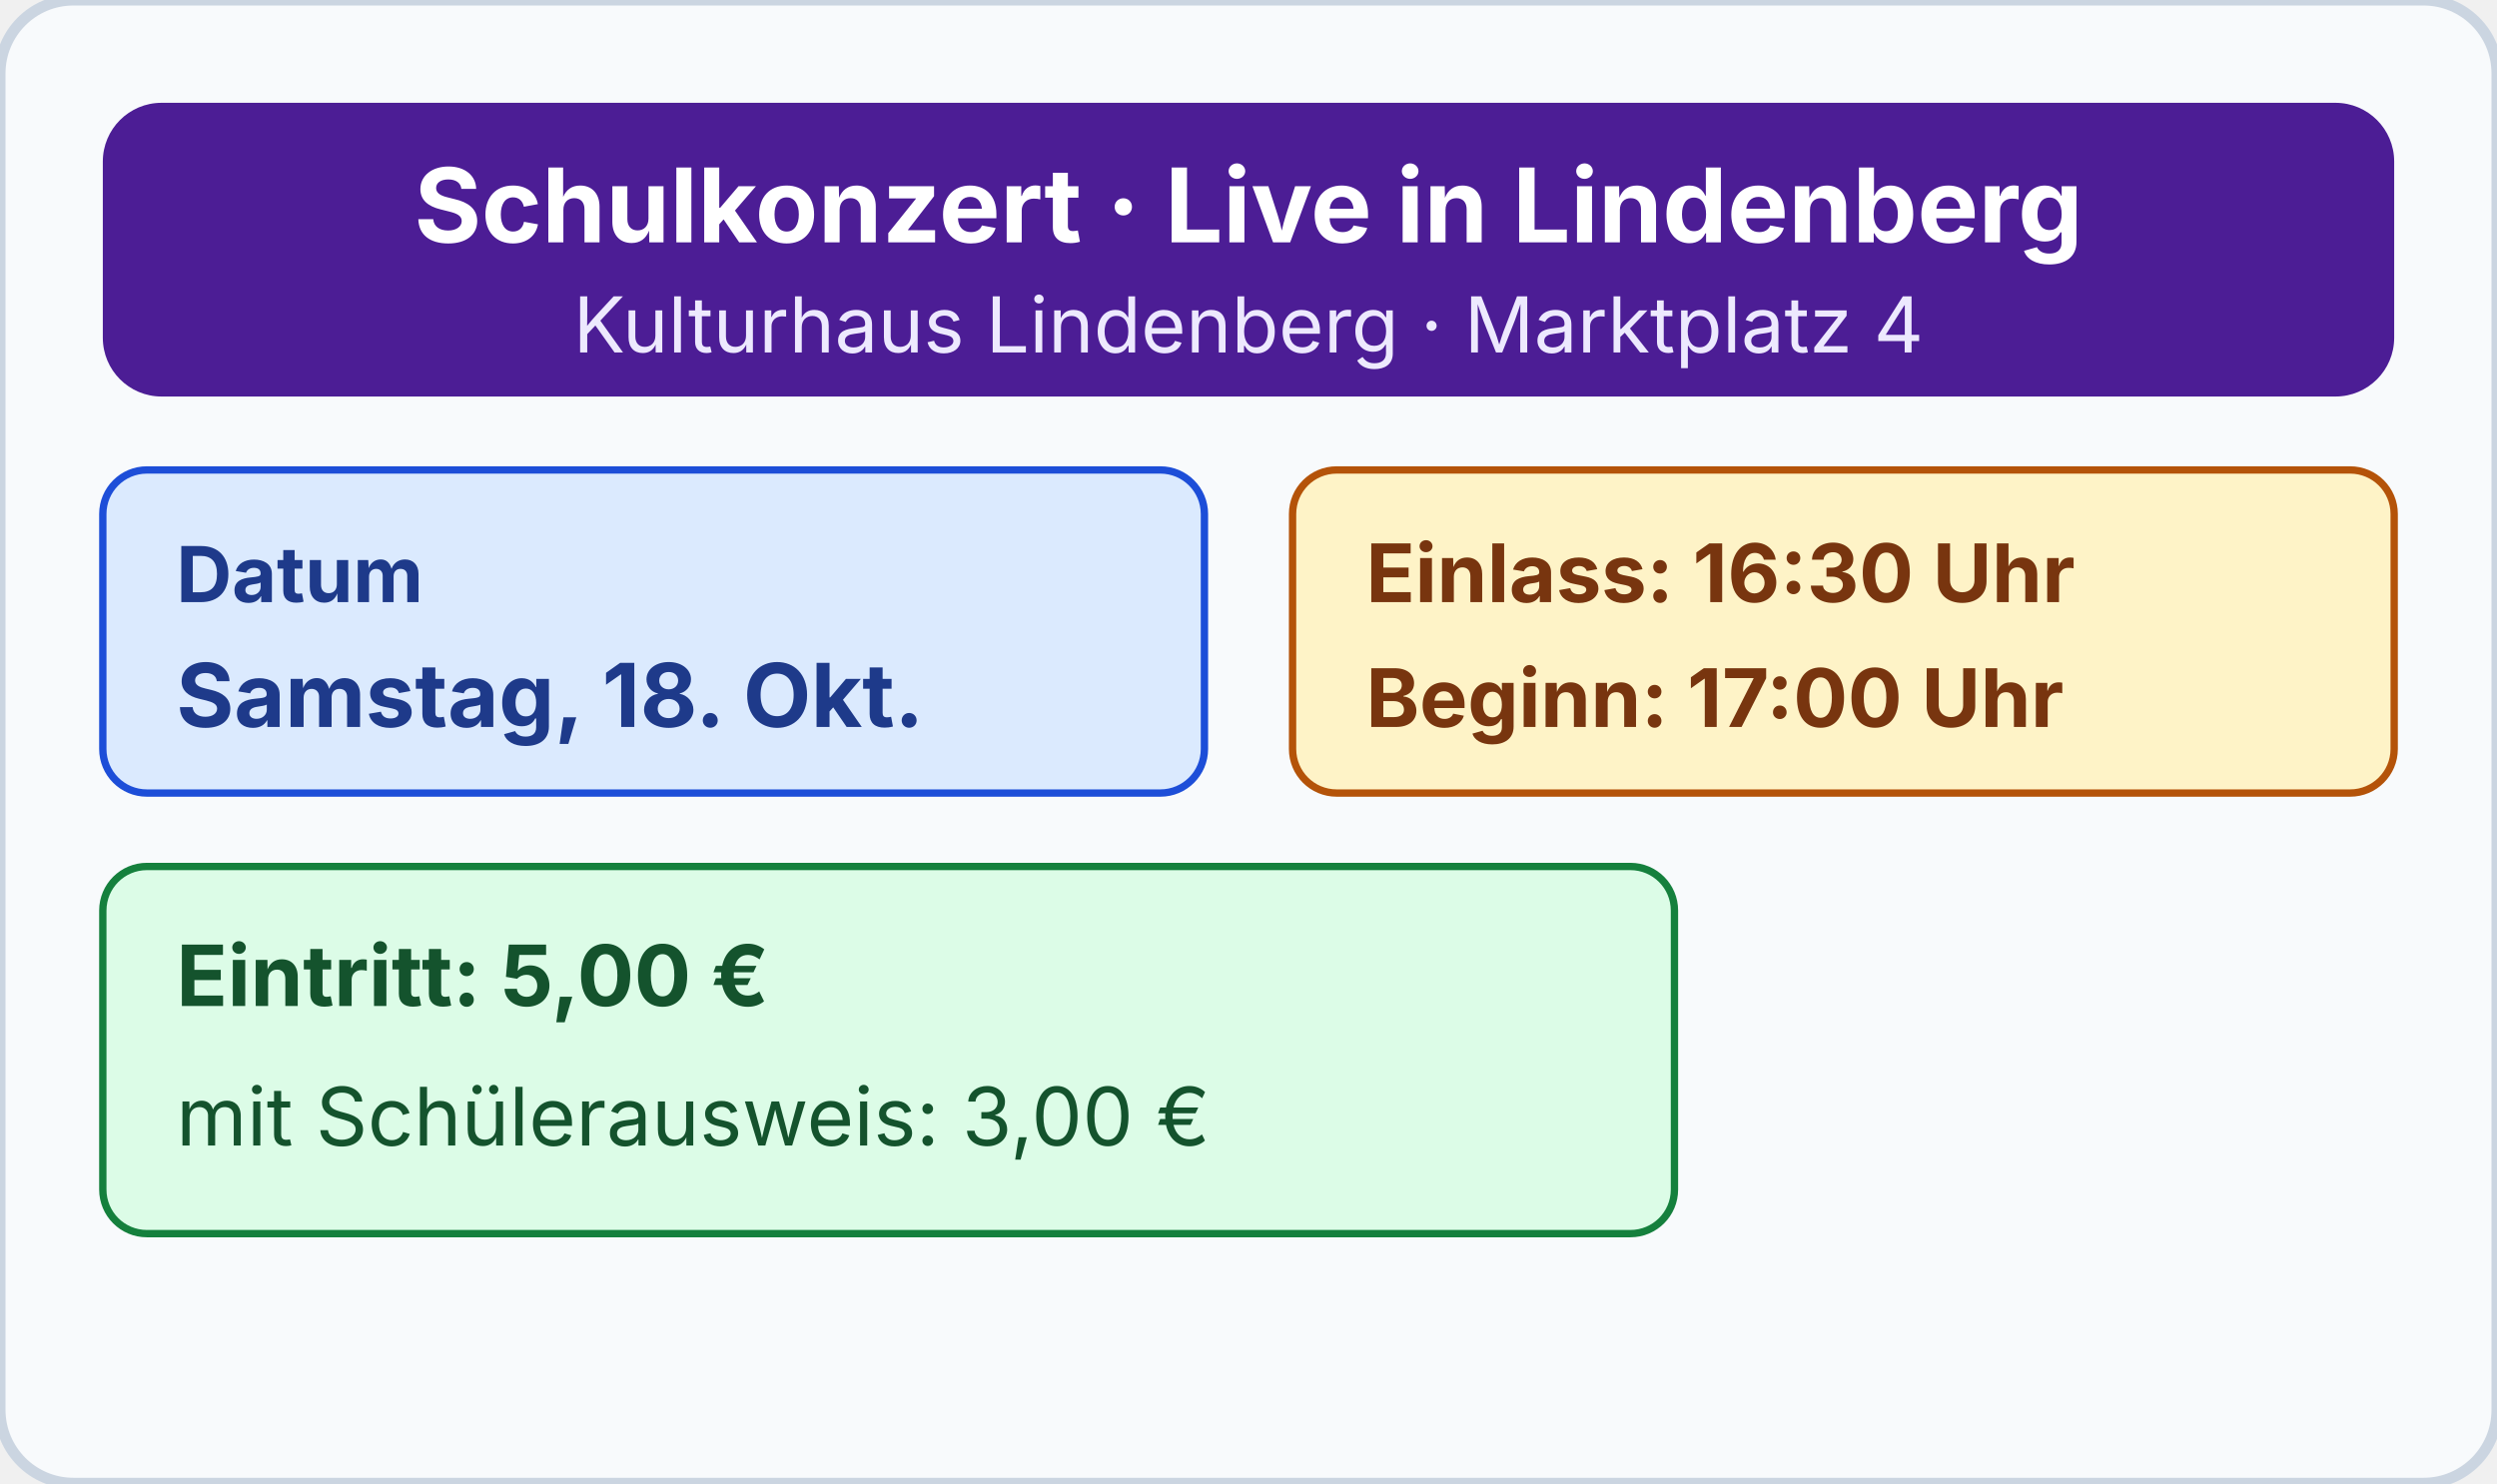
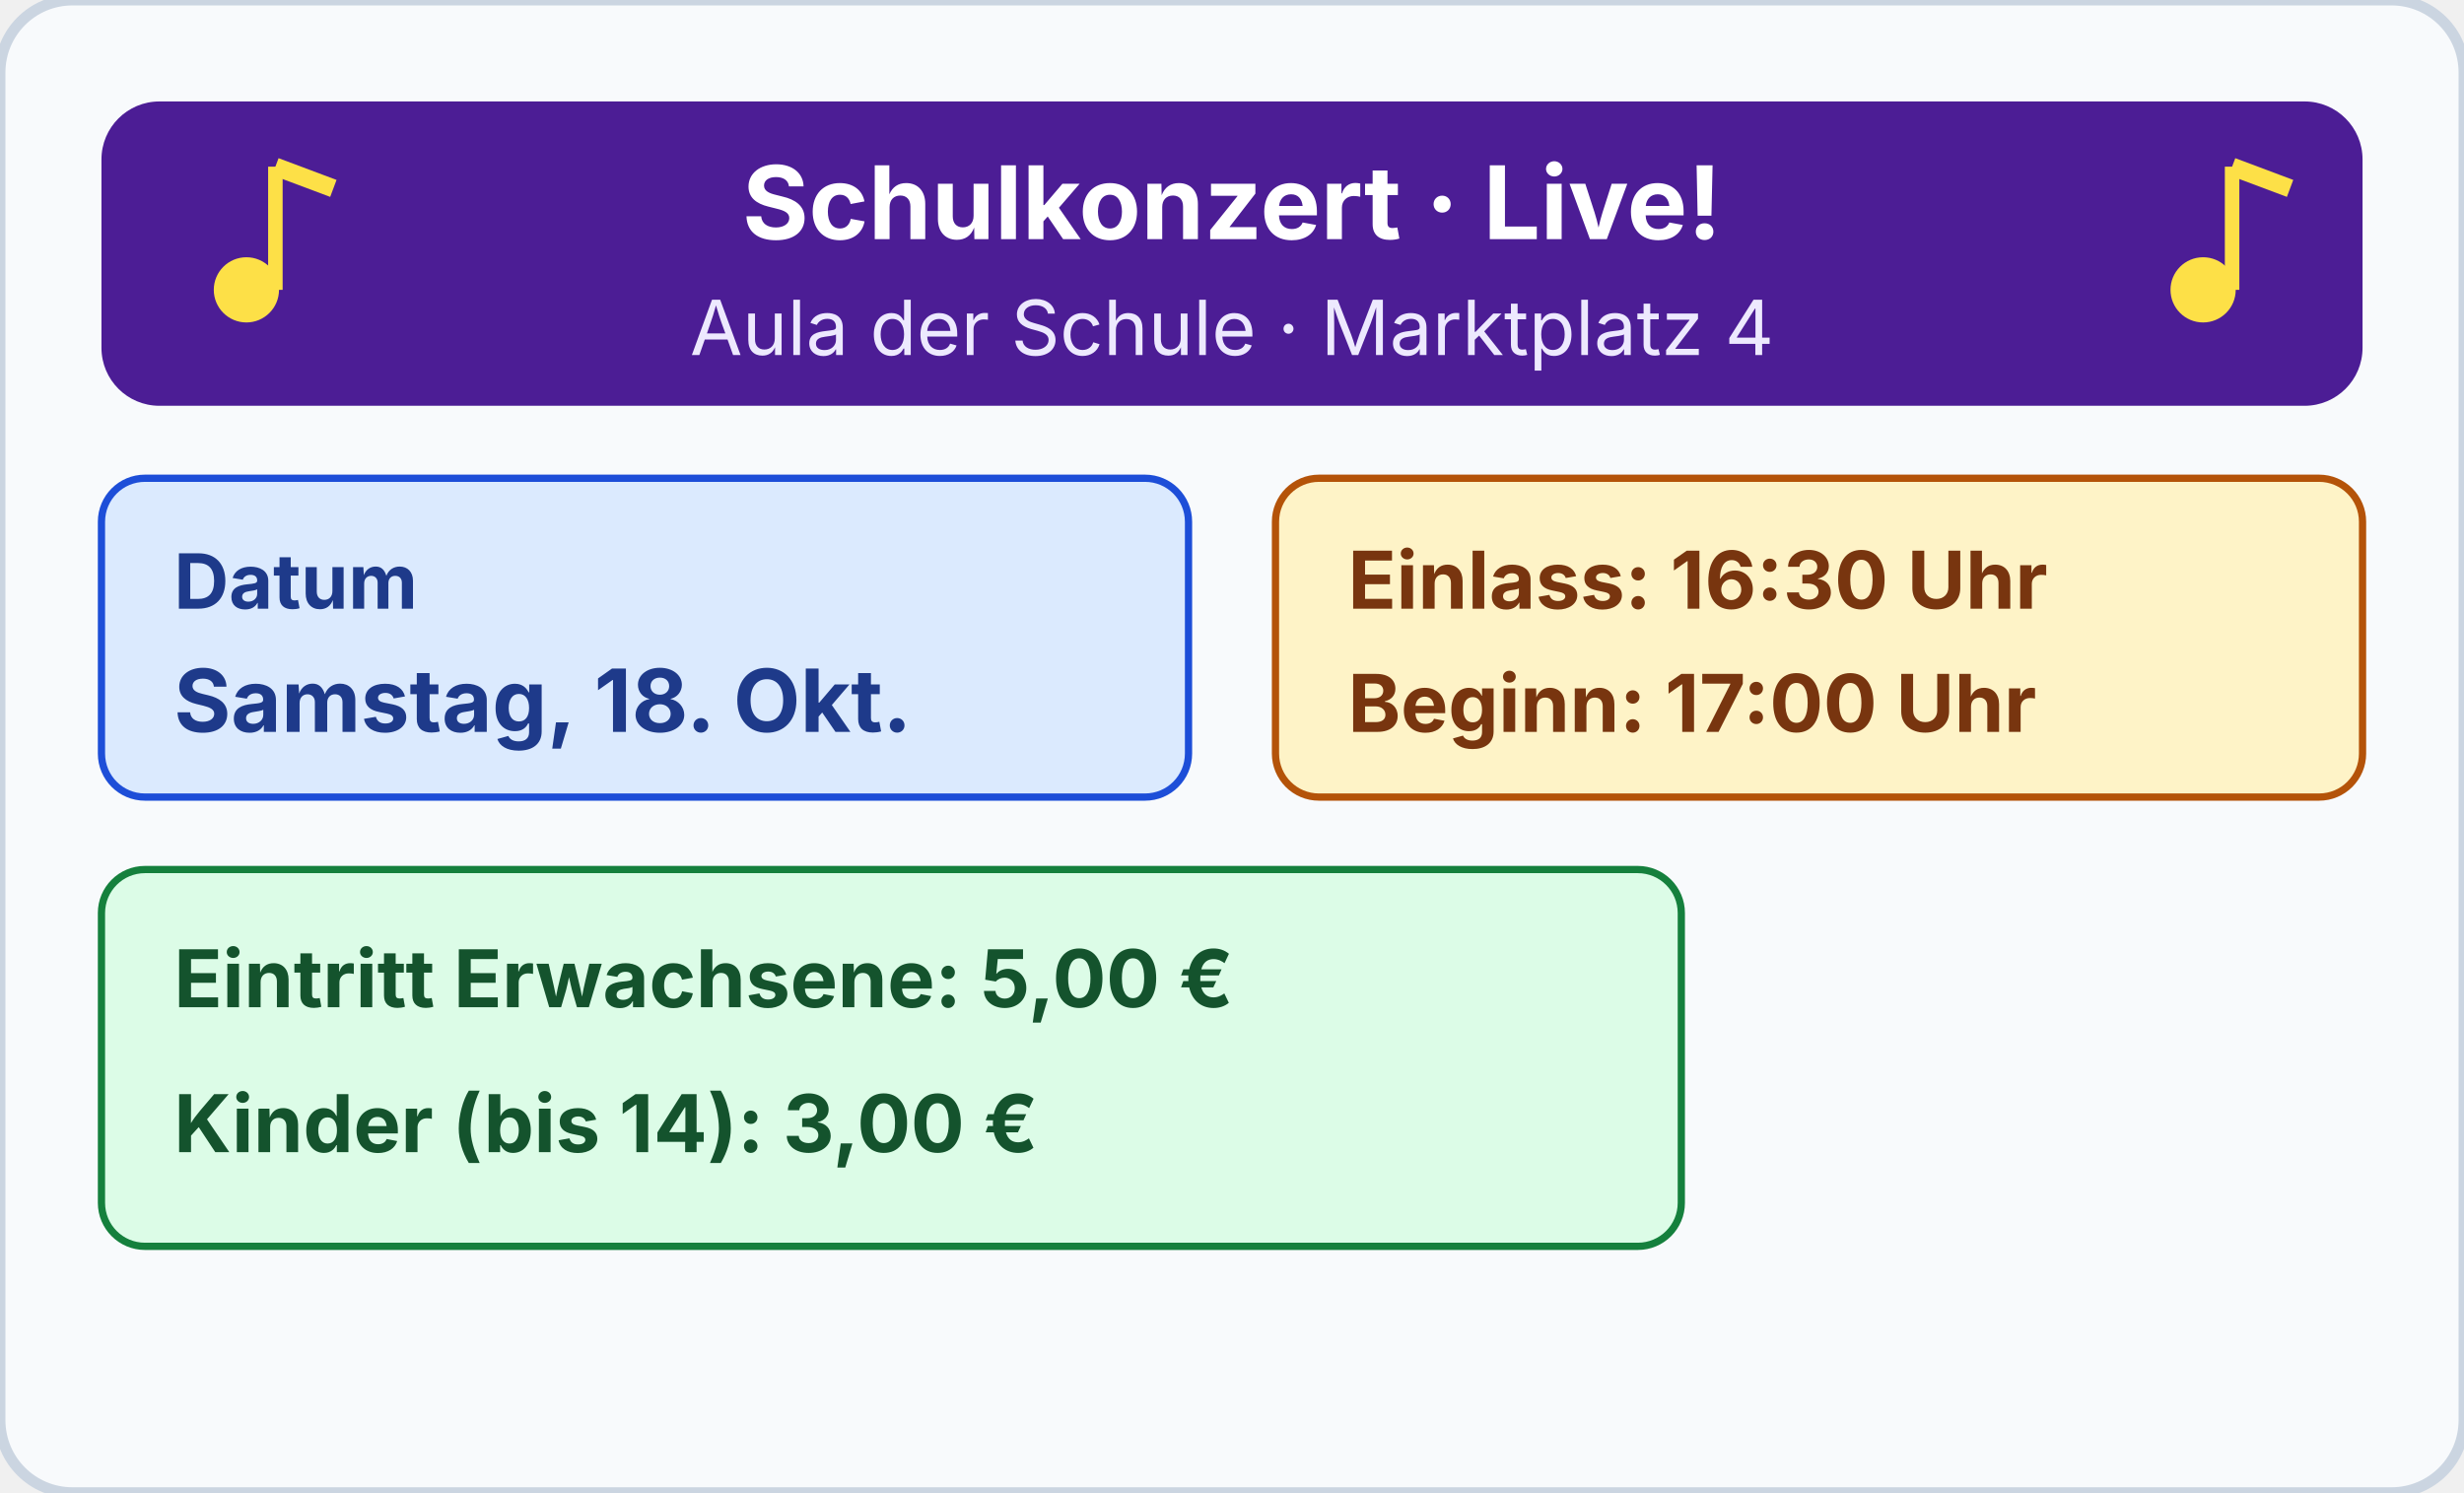
- <svg xmlns="http://www.w3.org/2000/svg" viewBox="0 0 340 202" role="img" aria-label="German school concert poster: Schulkonzert Kulturhaus Lindenberg, Samstag 18. Oktober, Einlass 16:30, Beginn 17:00, Eintritt 5,00 Euro or 3,00 Euro mit Schülerausweis">
-   <rect width="340" height="202" rx="10" fill="#f8fafc" stroke="#cbd5e1" stroke-width="1.5" />
-   <rect x="14" y="14" width="312" height="40" rx="8" fill="#4c1d95" />
-   <text x="170" y="33" text-anchor="middle" font-family="system-ui, -apple-system, sans-serif" font-size="14" font-weight="700" fill="#ffffff">Schulkonzert · Live in Lindenberg</text>
-   <text x="170" y="48" text-anchor="middle" font-family="system-ui, -apple-system, sans-serif" font-size="10.5" fill="#ede9fe">Kulturhaus Lindenberg · Marktplatz 4</text>
-   <rect x="14" y="64" width="150" height="44" rx="6" fill="#dbeafe" stroke="#1d4ed8" />
-   <text x="24" y="82" font-family="system-ui, -apple-system, sans-serif" font-size="10.5" font-weight="700" fill="#1e3a8a">Datum</text>
-   <text x="24" y="99" font-family="system-ui, -apple-system, sans-serif" font-size="12" font-weight="700" fill="#1e3a8a">Samstag, 18. Okt.</text>
-   <rect x="176" y="64" width="150" height="44" rx="6" fill="#fef3c7" stroke="#b45309" />
-   <text x="186" y="82" font-family="system-ui, -apple-system, sans-serif" font-size="11" font-weight="700" fill="#78350f">Einlass: 16:30 Uhr</text>
-   <text x="186" y="99" font-family="system-ui, -apple-system, sans-serif" font-size="11" font-weight="700" fill="#78350f">Beginn: 17:00 Uhr</text>
-   <rect x="14" y="118" width="214" height="50" rx="6" fill="#dcfce7" stroke="#15803d" />
-   <text x="24" y="137" font-family="system-ui, -apple-system, sans-serif" font-size="11.5" font-weight="700" fill="#14532d">Eintritt: 5,00 €</text>
-   <text x="24" y="156" font-family="system-ui, -apple-system, sans-serif" font-size="11" fill="#14532d">mit Schülerausweis: 3,00 €</text>
+ <svg xmlns="http://www.w3.org/2000/svg" viewBox="0 0 340 206" role="img" aria-label="Illustrated school concert poster with music notes: Schulkonzert Gymnasium Lindenberg, Samstag 18. Oktober, Einlass 16:30, Beginn 17:00, Erwachsene 5,00 Euro, Kinder bis 14 Jahre 3,00 Euro">
+   <rect width="340" height="206" rx="10" fill="#f8fafc" stroke="#cbd5e1" stroke-width="1.5" />
+   <rect x="14" y="14" width="312" height="42" rx="8" fill="#4c1d95" />
+   <circle cx="34" cy="40" r="4.5" fill="#fde047" />
+   <line x1="38" y1="40" x2="38" y2="23" stroke="#fde047" stroke-width="2" />
+   <line x1="38" y1="23" x2="46" y2="26" stroke="#fde047" stroke-width="2.5" />
+   <circle cx="304" cy="40" r="4.5" fill="#fde047" />
+   <line x1="308" y1="40" x2="308" y2="23" stroke="#fde047" stroke-width="2" />
+   <line x1="308" y1="23" x2="316" y2="26" stroke="#fde047" stroke-width="2.5" />
+   <text x="170" y="33" text-anchor="middle" font-family="system-ui, -apple-system, sans-serif" font-size="14" font-weight="700" fill="#ffffff">Schulkonzert · Live!</text>
+   <text x="170" y="49" text-anchor="middle" font-family="system-ui, -apple-system, sans-serif" font-size="10.5" fill="#ede9fe">Aula der Schule · Marktplatz 4</text>
+   <rect x="14" y="66" width="150" height="44" rx="6" fill="#dbeafe" stroke="#1d4ed8" />
+   <text x="24" y="84" font-family="system-ui, -apple-system, sans-serif" font-size="10.5" font-weight="700" fill="#1e3a8a">Datum</text>
+   <text x="24" y="101" font-family="system-ui, -apple-system, sans-serif" font-size="12" font-weight="700" fill="#1e3a8a">Samstag, 18. Okt.</text>
+   <rect x="176" y="66" width="150" height="44" rx="6" fill="#fef3c7" stroke="#b45309" />
+   <text x="186" y="84" font-family="system-ui, -apple-system, sans-serif" font-size="11" font-weight="700" fill="#78350f">Einlass: 16:30 Uhr</text>
+   <text x="186" y="101" font-family="system-ui, -apple-system, sans-serif" font-size="11" font-weight="700" fill="#78350f">Beginn: 17:00 Uhr</text>
+   <rect x="14" y="120" width="218" height="52" rx="6" fill="#dcfce7" stroke="#15803d" />
+   <text x="24" y="139" font-family="system-ui, -apple-system, sans-serif" font-size="11" font-weight="700" fill="#14532d">Eintritt Erwachsene: 5,00 €</text>
+   <text x="24" y="159" font-family="system-ui, -apple-system, sans-serif" font-size="11" font-weight="700" fill="#14532d">Kinder (bis 14): 3,00 €</text>
</svg>
